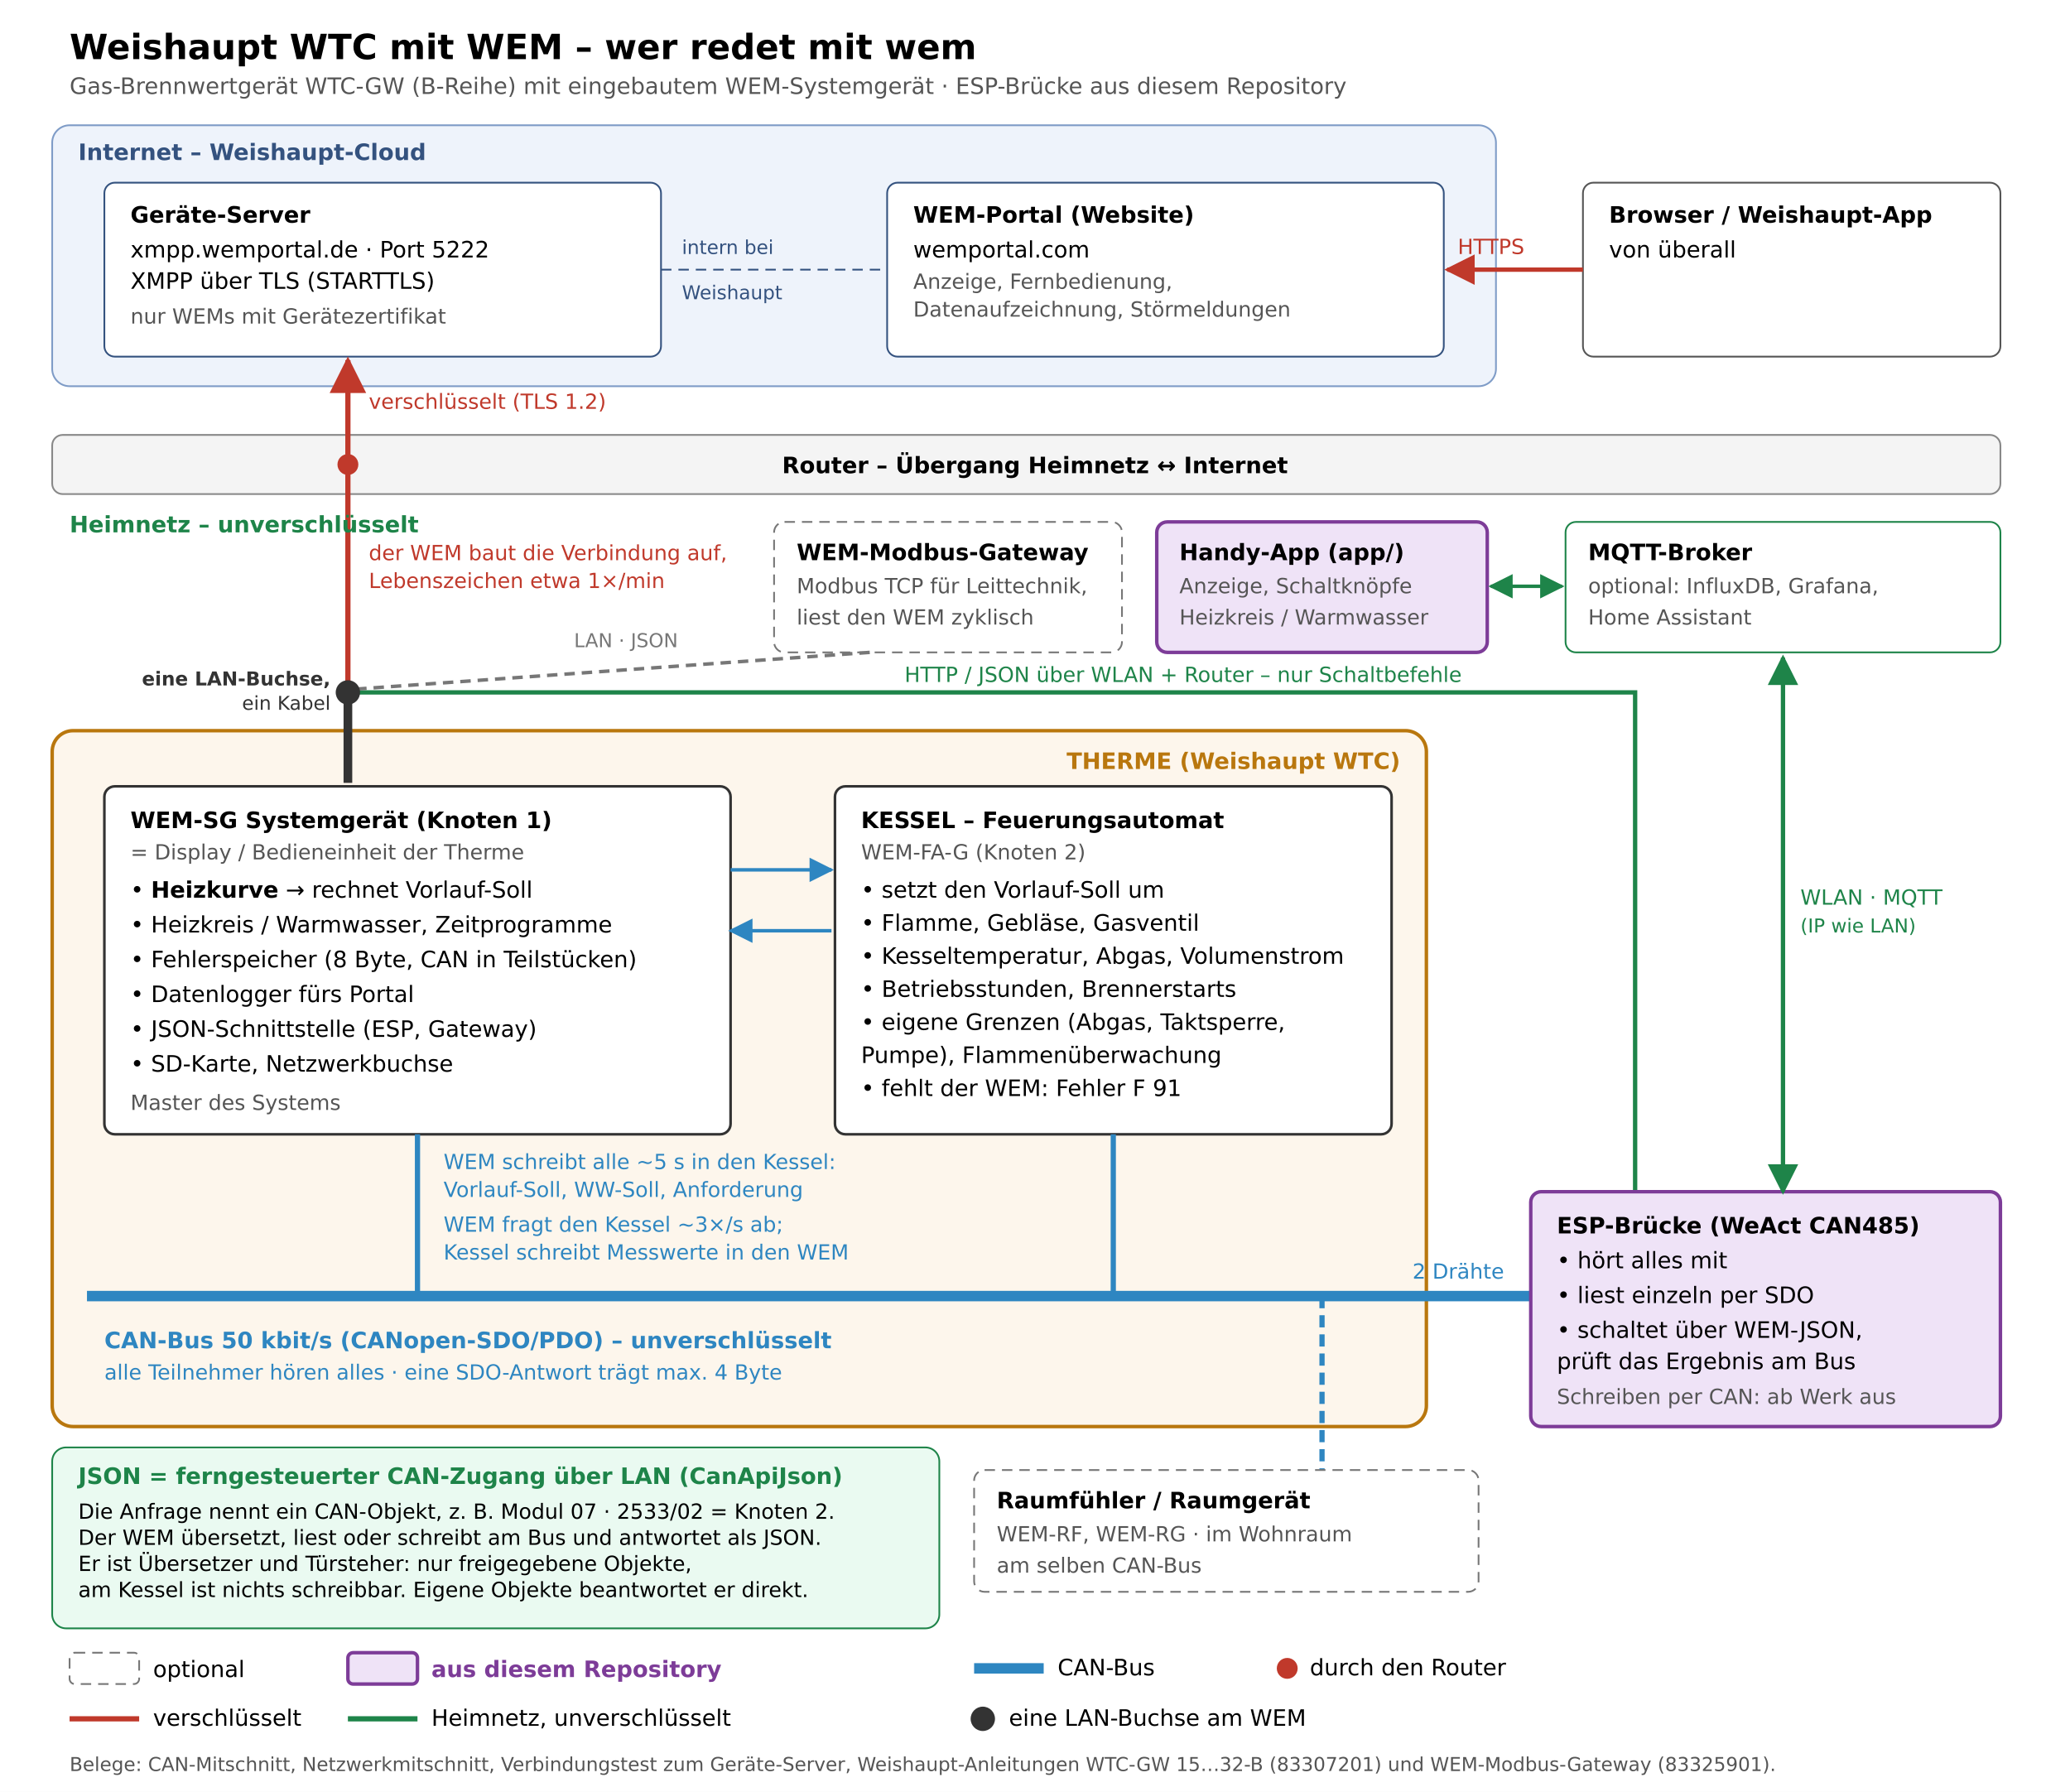
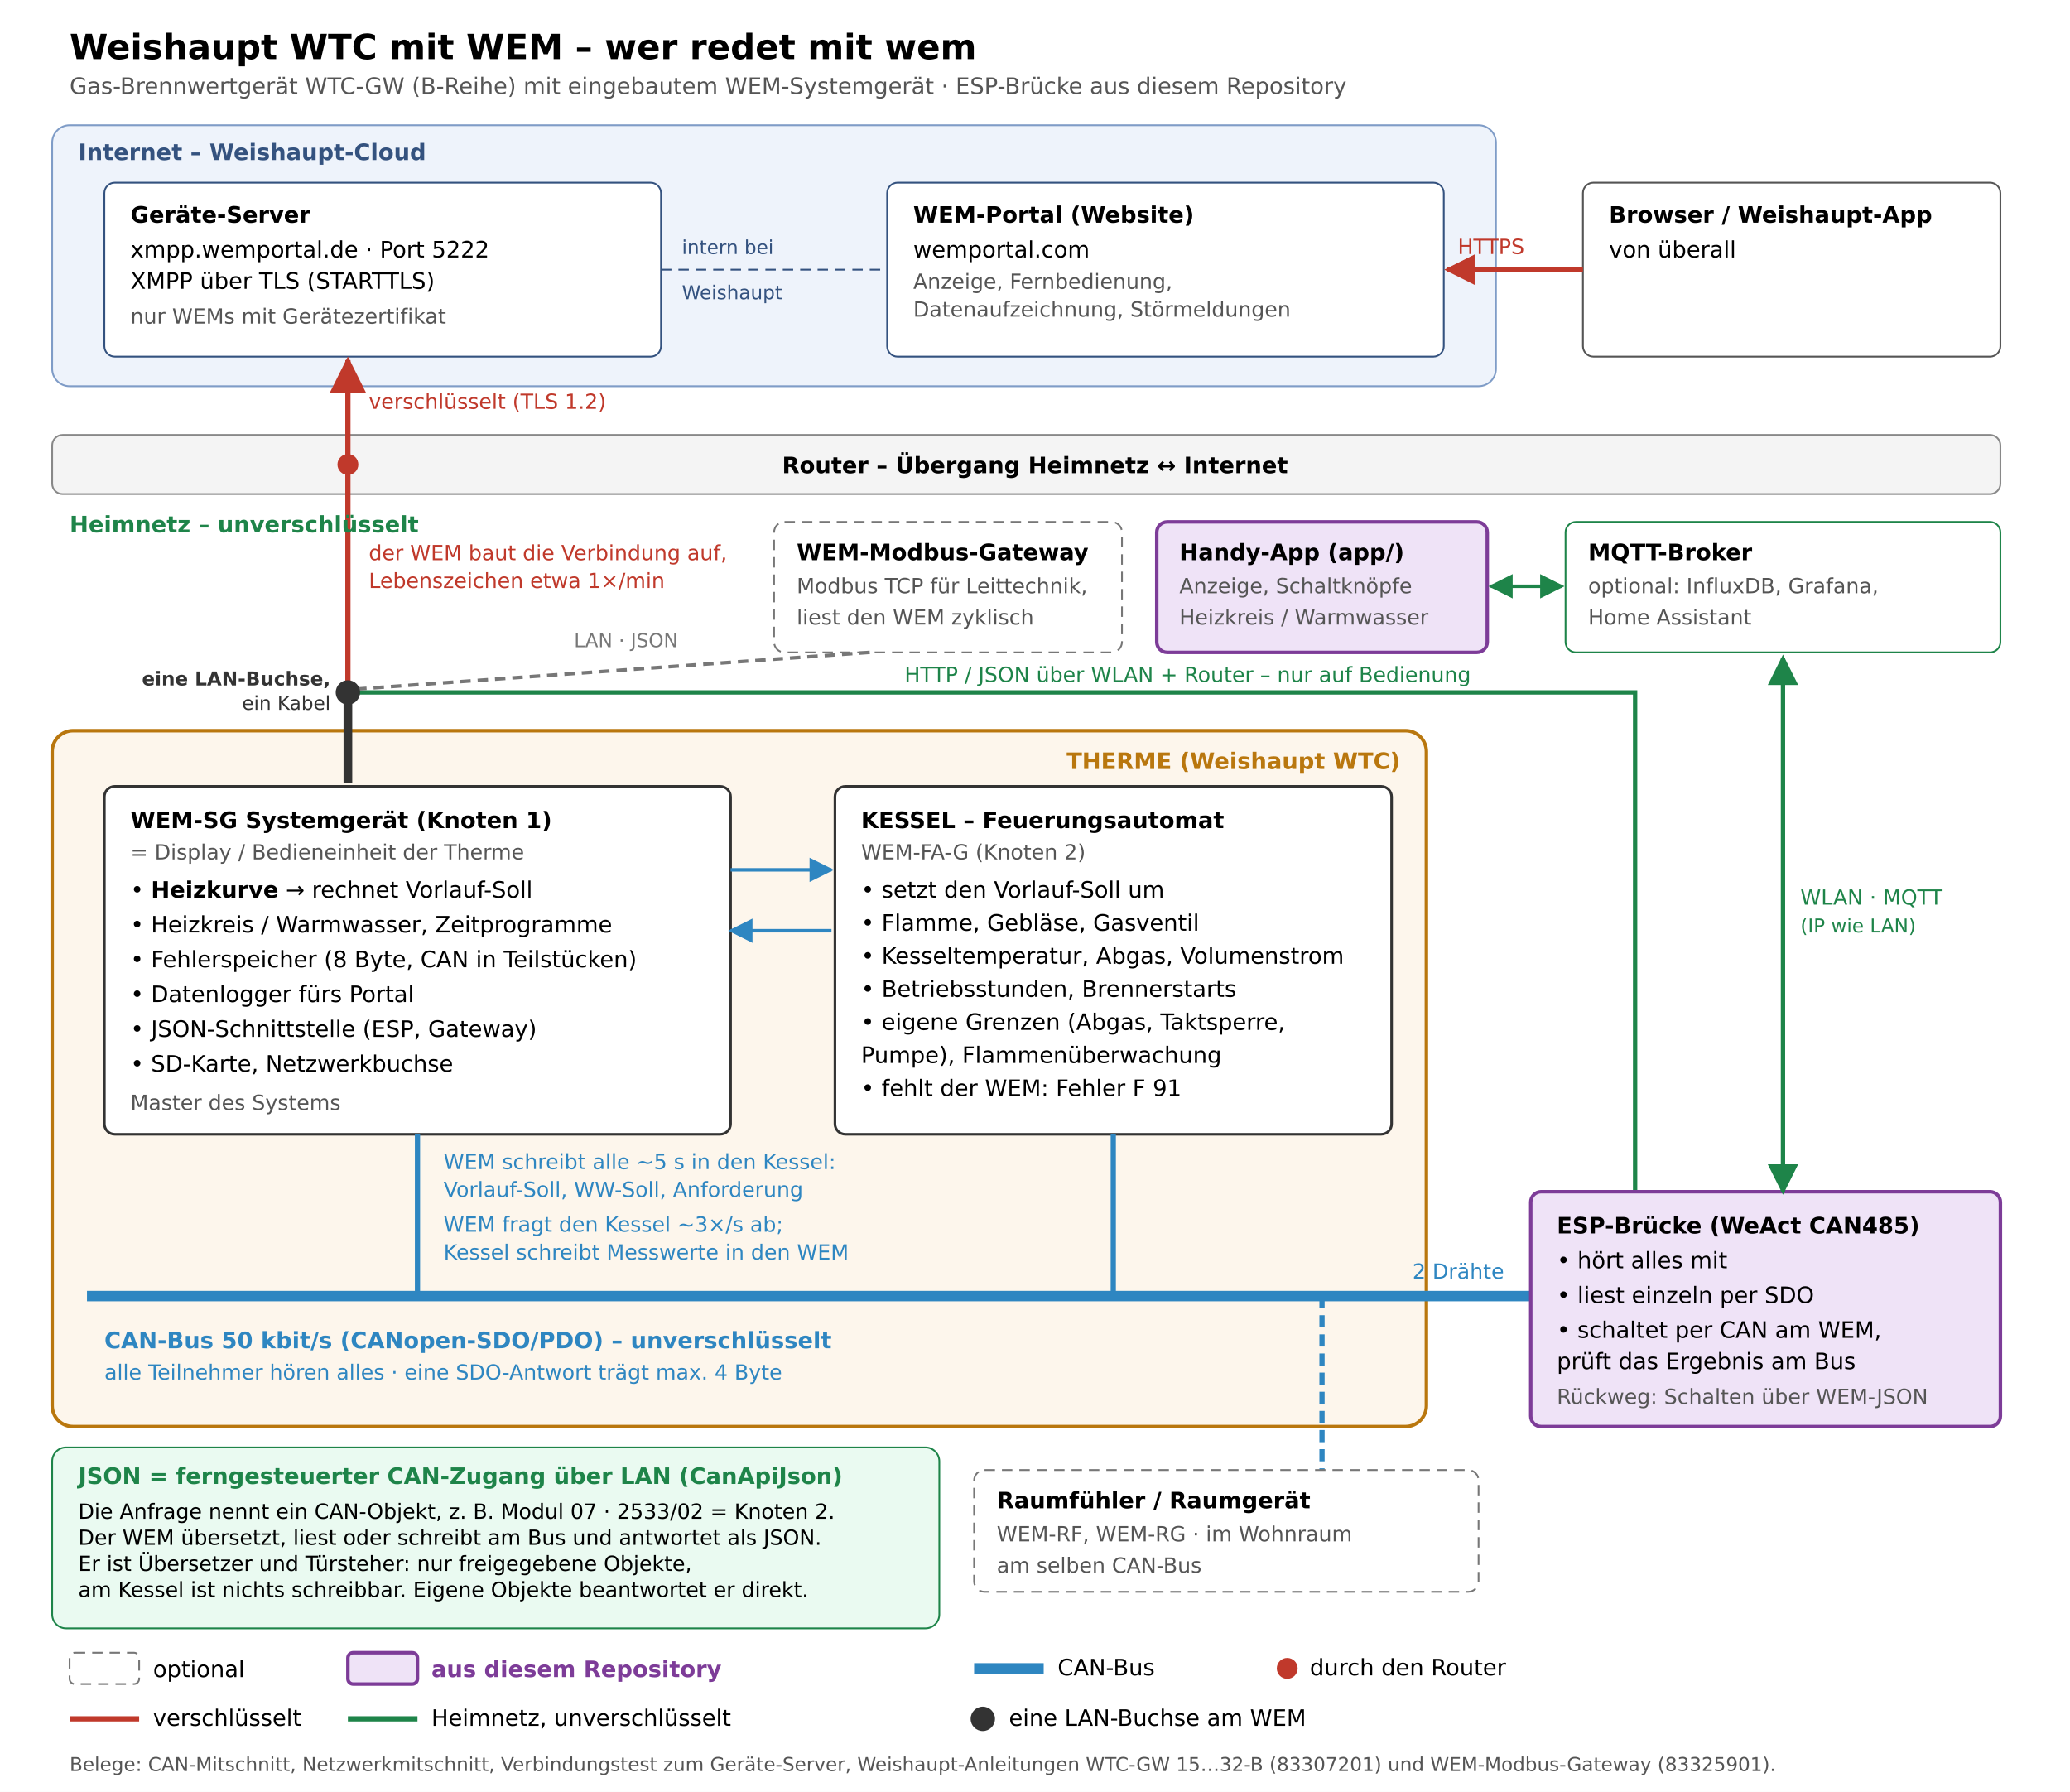
<svg xmlns="http://www.w3.org/2000/svg" width="1190" height="1030" viewBox="0 0 1190 1030" font-family="DejaVu Sans" font-size="13">
  <defs>
    <marker id="pr" viewBox="0 0 10 10" refX="9" refY="5" markerWidth="7" markerHeight="7" orient="auto-start-reverse">
      <path d="M0,0 L10,5 L0,10 z" fill="#c0392b" />
    </marker>
    <marker id="pg" viewBox="0 0 10 10" refX="9" refY="5" markerWidth="7" markerHeight="7" orient="auto-start-reverse">
      <path d="M0,0 L10,5 L0,10 z" fill="#1e8449" />
    </marker>
    <marker id="pb" viewBox="0 0 10 10" refX="9" refY="5" markerWidth="7" markerHeight="7" orient="auto-start-reverse">
      <path d="M0,0 L10,5 L0,10 z" fill="#2e86c1" />
    </marker>
  </defs>
  <rect width="1190" height="1030" fill="#fff" />
  <text x="40" y="34" font-size="20" font-weight="bold">Weishaupt WTC mit WEM – wer redet mit wem</text>
  <text x="40" y="54" fill="#555">Gas-Brennwertgerät WTC-GW (B-Reihe) mit eingebautem WEM-Systemgerät · ESP-Brücke aus diesem Repository</text>
  <rect x="30" y="72" width="830" height="150" rx="10" fill="#eef3fb" stroke="#7f9cc7" />
  <text x="45" y="92" font-weight="bold" fill="#34527f">Internet – Weishaupt-Cloud</text>
  <rect x="60" y="105" width="320" height="100" rx="6" fill="#fff" stroke="#34527f" />
  <text x="75" y="128" font-weight="bold">Geräte-Server</text>
  <text x="75" y="148">xmpp.wemportal.de · Port 5222</text>
  <text x="75" y="166">XMPP über TLS (STARTTLS)</text>
  <text x="75" y="186" fill="#555" font-size="12">nur WEMs mit Gerätezertifikat</text>
  <rect x="510" y="105" width="320" height="100" rx="6" fill="#fff" stroke="#34527f" />
  <text x="525" y="128" font-weight="bold">WEM-Portal (Website)</text>
  <text x="525" y="148">wemportal.com</text>
  <text x="525" y="166" fill="#555" font-size="12">Anzeige, Fernbedienung,</text>
  <text x="525" y="182" fill="#555" font-size="12">Datenaufzeichnung, Störmeldungen</text>
  <line x1="380" y1="155" x2="510" y2="155" stroke="#34527f" stroke-dasharray="6,4" />
  <text x="392" y="146" font-size="11" fill="#34527f">intern bei</text>
  <text x="392" y="172" font-size="11" fill="#34527f">Weishaupt</text>
  <rect x="910" y="105" width="240" height="100" rx="6" fill="#fff" stroke="#555" />
  <text x="925" y="128" font-weight="bold">Browser / Weishaupt-App</text>
  <text x="925" y="148">von überall</text>
  <line x1="910" y1="155" x2="832" y2="155" stroke="#c0392b" stroke-width="2.5" marker-end="url(#pr)" />
  <text x="838" y="146" fill="#c0392b" font-size="12">HTTPS</text>
  <rect x="30" y="250" width="1120" height="34" rx="6" fill="#f4f4f4" stroke="#888" />
  <text x="595" y="272" font-weight="bold" text-anchor="middle">Router – Übergang Heimnetz ↔ Internet</text>
  <line x1="200" y1="398" x2="200" y2="207" stroke="#c0392b" stroke-width="3" marker-end="url(#pr)" />
  <circle cx="200" cy="267" r="6" fill="#c0392b" />
  <text x="212" y="235" fill="#c0392b" font-size="12">verschlüsselt (TLS 1.2)</text>
  <text x="212" y="322" fill="#c0392b" font-size="12">der WEM baut die Verbindung auf,</text>
  <text x="212" y="338" fill="#c0392b" font-size="12">Lebenszeichen etwa 1×/min</text>
  <text x="40" y="306" font-weight="bold" fill="#1e8449">Heimnetz – unverschlüsselt</text>
  <rect x="445" y="300" width="200" height="75" rx="6" fill="#fff" stroke="#777" stroke-dasharray="6,4" />
  <text x="458" y="322" font-weight="bold">WEM-Modbus-Gateway</text>
  <text x="458" y="341" font-size="12" fill="#555">Modbus TCP für Leittechnik,</text>
  <text x="458" y="359" font-size="12" fill="#555">liest den WEM zyklisch</text>
  <rect x="665" y="300" width="190" height="75" rx="6" fill="#efe3f7" stroke="#7d3c98" stroke-width="2" />
  <text x="678" y="322" font-weight="bold">Handy-App (app/)</text>
  <text x="678" y="341" font-size="12" fill="#555">Anzeige, Schaltknöpfe</text>
  <text x="678" y="359" font-size="12" fill="#555">Heizkreis / Warmwasser</text>
  <rect x="900" y="300" width="250" height="75" rx="6" fill="#fff" stroke="#1e8449" />
  <text x="913" y="322" font-weight="bold">MQTT-Broker</text>
  <text x="913" y="341" font-size="12" fill="#555">optional: InfluxDB, Grafana,</text>
  <text x="913" y="359" font-size="12" fill="#555">Home Assistant</text>
  <line x1="857" y1="337" x2="898" y2="337" stroke="#1e8449" stroke-width="2" marker-start="url(#pg)" marker-end="url(#pg)" />
  <rect x="30" y="420" width="790" height="400" rx="12" fill="#fdf6ec" stroke="#b9770e" stroke-width="2" />
  <text x="805" y="442" font-weight="bold" fill="#b9770e" text-anchor="end">THERME (Weishaupt WTC)</text>
  <rect x="60" y="452" width="360" height="200" rx="6" fill="#fff" stroke="#333" stroke-width="1.5" />
  <text x="75" y="476" font-weight="bold">WEM-SG Systemgerät (Knoten 1)</text>
  <text x="75" y="494" font-size="12" fill="#555">= Display / Bedieneinheit der Therme</text>
  <text x="75" y="516">• <tspan font-weight="bold">Heizkurve</tspan> → rechnet Vorlauf-Soll</text>
  <text x="75" y="536">• Heizkreis / Warmwasser, Zeitprogramme</text>
  <text x="75" y="556">• Fehlerspeicher (8 Byte, CAN in Teilstücken)</text>
  <text x="75" y="576">• Datenlogger fürs Portal</text>
  <text x="75" y="596">• JSON-Schnittstelle (ESP, Gateway)</text>
  <text x="75" y="616">• SD-Karte, Netzwerkbuchse</text>
  <text x="75" y="638" font-size="12" fill="#555">Master des Systems</text>
  <rect x="480" y="452" width="320" height="200" rx="6" fill="#fff" stroke="#333" stroke-width="1.5" />
  <text x="495" y="476" font-weight="bold">KESSEL – Feuerungsautomat</text>
  <text x="495" y="494" font-size="12" fill="#555">WEM-FA-G (Knoten 2)</text>
  <text x="495" y="516">• setzt den Vorlauf-Soll um</text>
  <text x="495" y="535">• Flamme, Gebläse, Gasventil</text>
  <text x="495" y="554">• Kesseltemperatur, Abgas, Volumenstrom</text>
  <text x="495" y="573">• Betriebsstunden, Brennerstarts</text>
  <text x="495" y="592">• eigene Grenzen (Abgas, Taktsperre,</text>
  <text x="495" y="611">  Pumpe), Flammenüberwachung</text>
  <text x="495" y="630">• fehlt der WEM: Fehler F 91</text>
  <line x1="420" y1="500" x2="478" y2="500" stroke="#2e86c1" stroke-width="2" marker-end="url(#pb)" />
  <line x1="478" y1="535" x2="420" y2="535" stroke="#2e86c1" stroke-width="2" marker-end="url(#pb)" />
  <polyline points="940,685 940,398 204,398" fill="none" stroke="#1e8449" stroke-width="2.5" />
  <line x1="500" y1="375" x2="206" y2="396" stroke="#777" stroke-width="2" stroke-dasharray="6,4" />
  <text x="330" y="372" fill="#777" font-size="11">LAN · JSON</text>
  <line x1="200" y1="398" x2="200" y2="450" stroke="#333" stroke-width="5" />
  <circle cx="200" cy="398" r="7" fill="#333" />
  <text x="190" y="394" font-size="11" font-weight="bold" fill="#333" text-anchor="end">eine LAN-Buchse,</text>
  <text x="190" y="408" font-size="11" fill="#333" text-anchor="end">ein Kabel</text>
-   <text x="520" y="392" fill="#1e8449" font-size="12">HTTP / JSON über WLAN + Router – nur Schaltbefehle</text>
+   <text x="520" y="392" fill="#1e8449" font-size="12">HTTP / JSON über WLAN + Router – nur auf Bedienung</text>
  <line x1="50" y1="745" x2="880" y2="745" stroke="#2e86c1" stroke-width="6" />
  <line x1="240" y1="652" x2="240" y2="745" stroke="#2e86c1" stroke-width="3" />
  <line x1="640" y1="652" x2="640" y2="745" stroke="#2e86c1" stroke-width="3" />
  <text x="255" y="672" font-size="12" fill="#2e86c1">WEM schreibt alle ~5 s in den Kessel:</text>
  <text x="255" y="688" font-size="12" fill="#2e86c1">Vorlauf-Soll, WW-Soll, Anforderung</text>
  <text x="255" y="708" font-size="12" fill="#2e86c1">WEM fragt den Kessel ~3×/s ab;</text>
  <text x="255" y="724" font-size="12" fill="#2e86c1">Kessel schreibt Messwerte in den WEM</text>
  <text x="60" y="775" font-weight="bold" fill="#2e86c1">CAN-Bus 50 kbit/s (CANopen-SDO/PDO) – unverschlüsselt</text>
  <text x="60" y="793" font-size="12" fill="#2e86c1">alle Teilnehmer hören alles · eine SDO-Antwort trägt max. 4 Byte</text>
  <text x="812" y="735" font-size="12" fill="#2e86c1">2 Drähte</text>
  <line x1="760" y1="745" x2="760" y2="845" stroke="#2e86c1" stroke-width="3" stroke-dasharray="7,4" />
  <rect x="560" y="845" width="290" height="70" rx="6" fill="#fff" stroke="#777" stroke-dasharray="6,4" />
  <text x="573" y="867" font-weight="bold">Raumfühler / Raumgerät</text>
  <text x="573" y="886" font-size="12" fill="#555">WEM-RF, WEM-RG · im Wohnraum</text>
  <text x="573" y="904" font-size="12" fill="#555">am selben CAN-Bus</text>
  <rect x="880" y="685" width="270" height="135" rx="6" fill="#efe3f7" stroke="#7d3c98" stroke-width="2" />
  <text x="895" y="709" font-weight="bold">ESP-Brücke (WeAct CAN485)</text>
  <text x="895" y="729">• hört alles mit</text>
  <text x="895" y="749">• liest einzeln per SDO</text>
-   <text x="895" y="769">• schaltet über WEM-JSON,</text>
+   <text x="895" y="769">• schaltet per CAN am WEM,</text>
  <text x="895" y="787">  prüft das Ergebnis am Bus</text>
-   <text x="895" y="807" font-size="12" fill="#555">Schreiben per CAN: ab Werk aus</text>
+   <text x="895" y="807" font-size="12" fill="#555">Rückweg: Schalten über WEM-JSON</text>
  <line x1="1025" y1="685" x2="1025" y2="378" stroke="#1e8449" stroke-width="2.5" marker-start="url(#pg)" marker-end="url(#pg)" />
  <text x="1035" y="520" fill="#1e8449" font-size="12">WLAN · MQTT</text>
  <text x="1035" y="536" fill="#1e8449" font-size="11">(IP wie LAN)</text>
  <rect x="30" y="832" width="510" height="104" rx="8" fill="#eafaf1" stroke="#1e8449" />
  <text x="45" y="853" font-weight="bold" fill="#1e8449">JSON = ferngesteuerter CAN-Zugang über LAN (CanApiJson)</text>
  <text x="45" y="873" font-size="12">Die Anfrage nennt ein CAN-Objekt, z. B. Modul 07 · 2533/02 = Knoten 2.</text>
  <text x="45" y="888" font-size="12">Der WEM übersetzt, liest oder schreibt am Bus und antwortet als JSON.</text>
  <text x="45" y="903" font-size="12">Er ist Übersetzer und Türsteher: nur freigegebene Objekte,</text>
  <text x="45" y="918" font-size="12">am Kessel ist nichts schreibbar. Eigene Objekte beantwortet er direkt.</text>
  <rect x="40" y="950" width="40" height="18" rx="3" fill="none" stroke="#777" stroke-dasharray="6,4" />
  <text x="88" y="964">optional</text>
  <rect x="200" y="950" width="40" height="18" rx="3" fill="#efe3f7" stroke="#7d3c98" stroke-width="2" />
  <text x="248" y="964" font-weight="bold" fill="#7d3c98">aus diesem Repository</text>
  <line x1="560" y1="959" x2="600" y2="959" stroke="#2e86c1" stroke-width="6" />
  <text x="608" y="963">CAN-Bus</text>
  <circle cx="740" cy="959" r="6" fill="#c0392b" />
  <text x="753" y="963">durch den Router</text>
  <line x1="40" y1="988" x2="80" y2="988" stroke="#c0392b" stroke-width="3" />
  <text x="88" y="992">verschlüsselt</text>
  <line x1="200" y1="988" x2="240" y2="988" stroke="#1e8449" stroke-width="3" />
  <text x="248" y="992">Heimnetz, unverschlüsselt</text>
  <circle cx="565" cy="988" r="7" fill="#333" />
  <text x="580" y="992">eine LAN-Buchse am WEM</text>
  <text x="40" y="1018" font-size="11" fill="#555">Belege: CAN-Mitschnitt, Netzwerkmitschnitt, Verbindungstest zum Geräte-Server, Weishaupt-Anleitungen WTC-GW 15…32-B (83307201) und WEM-Modbus-Gateway (83325901).</text>
</svg>
